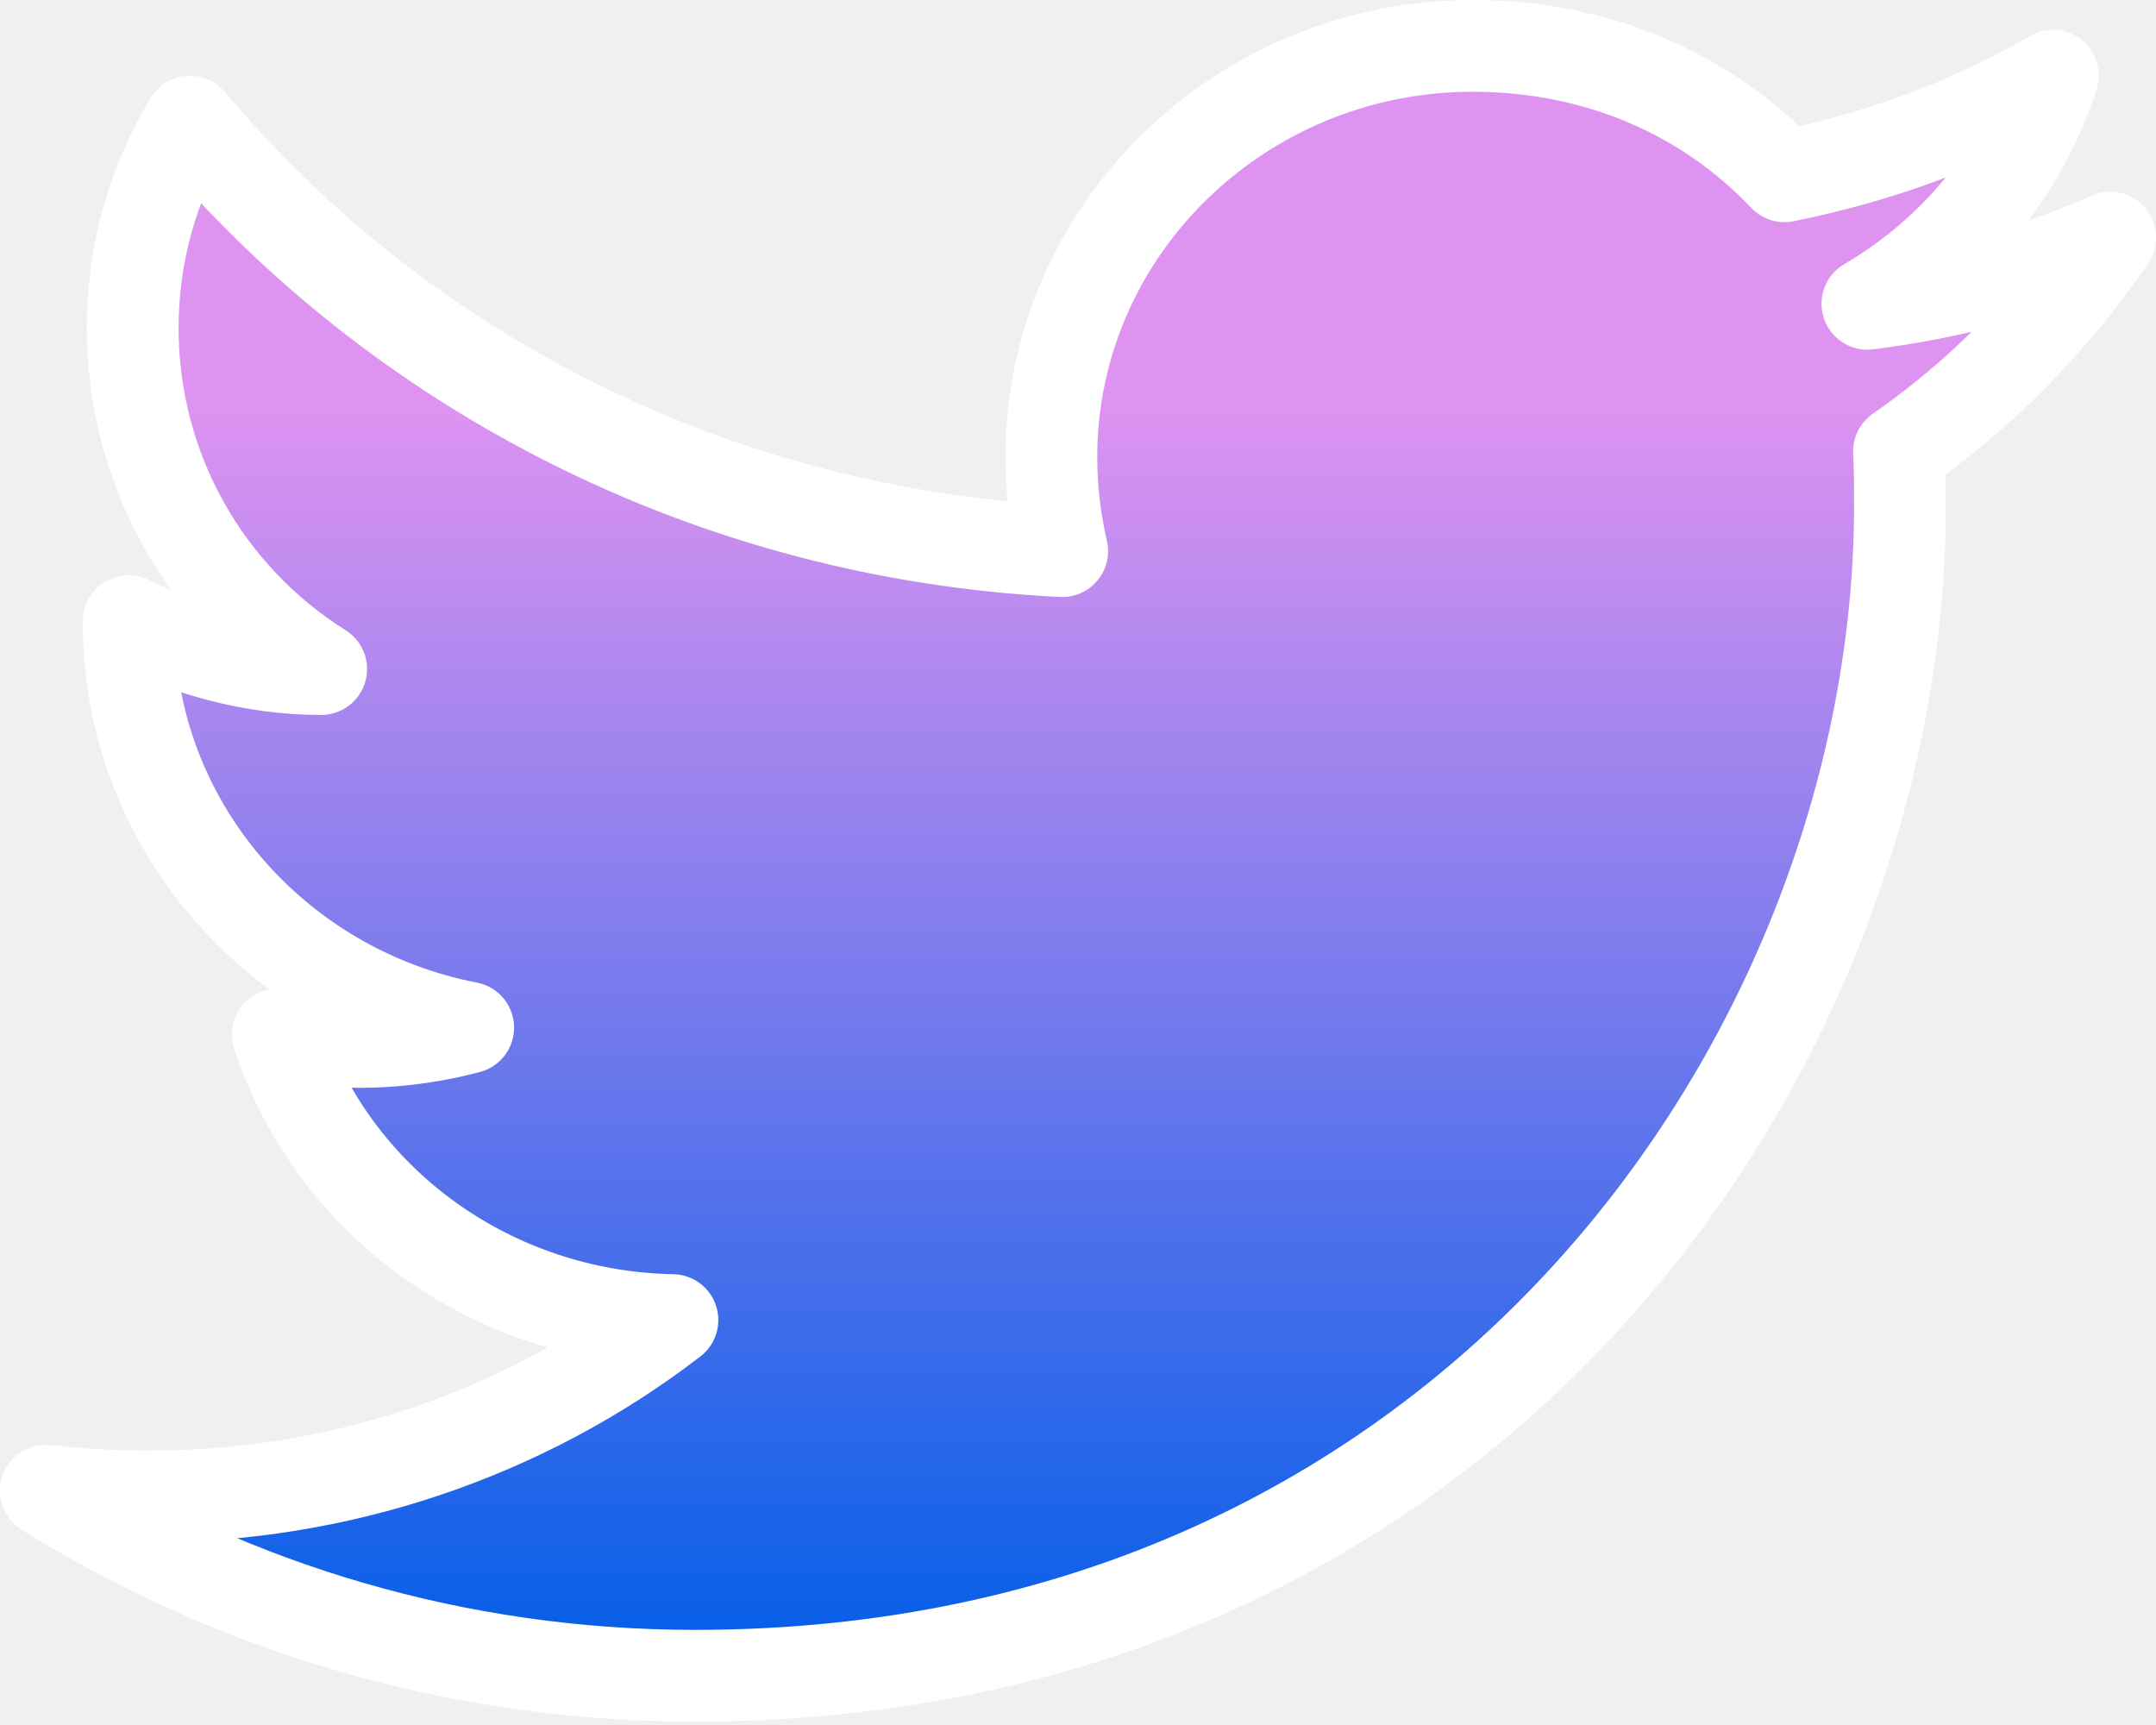
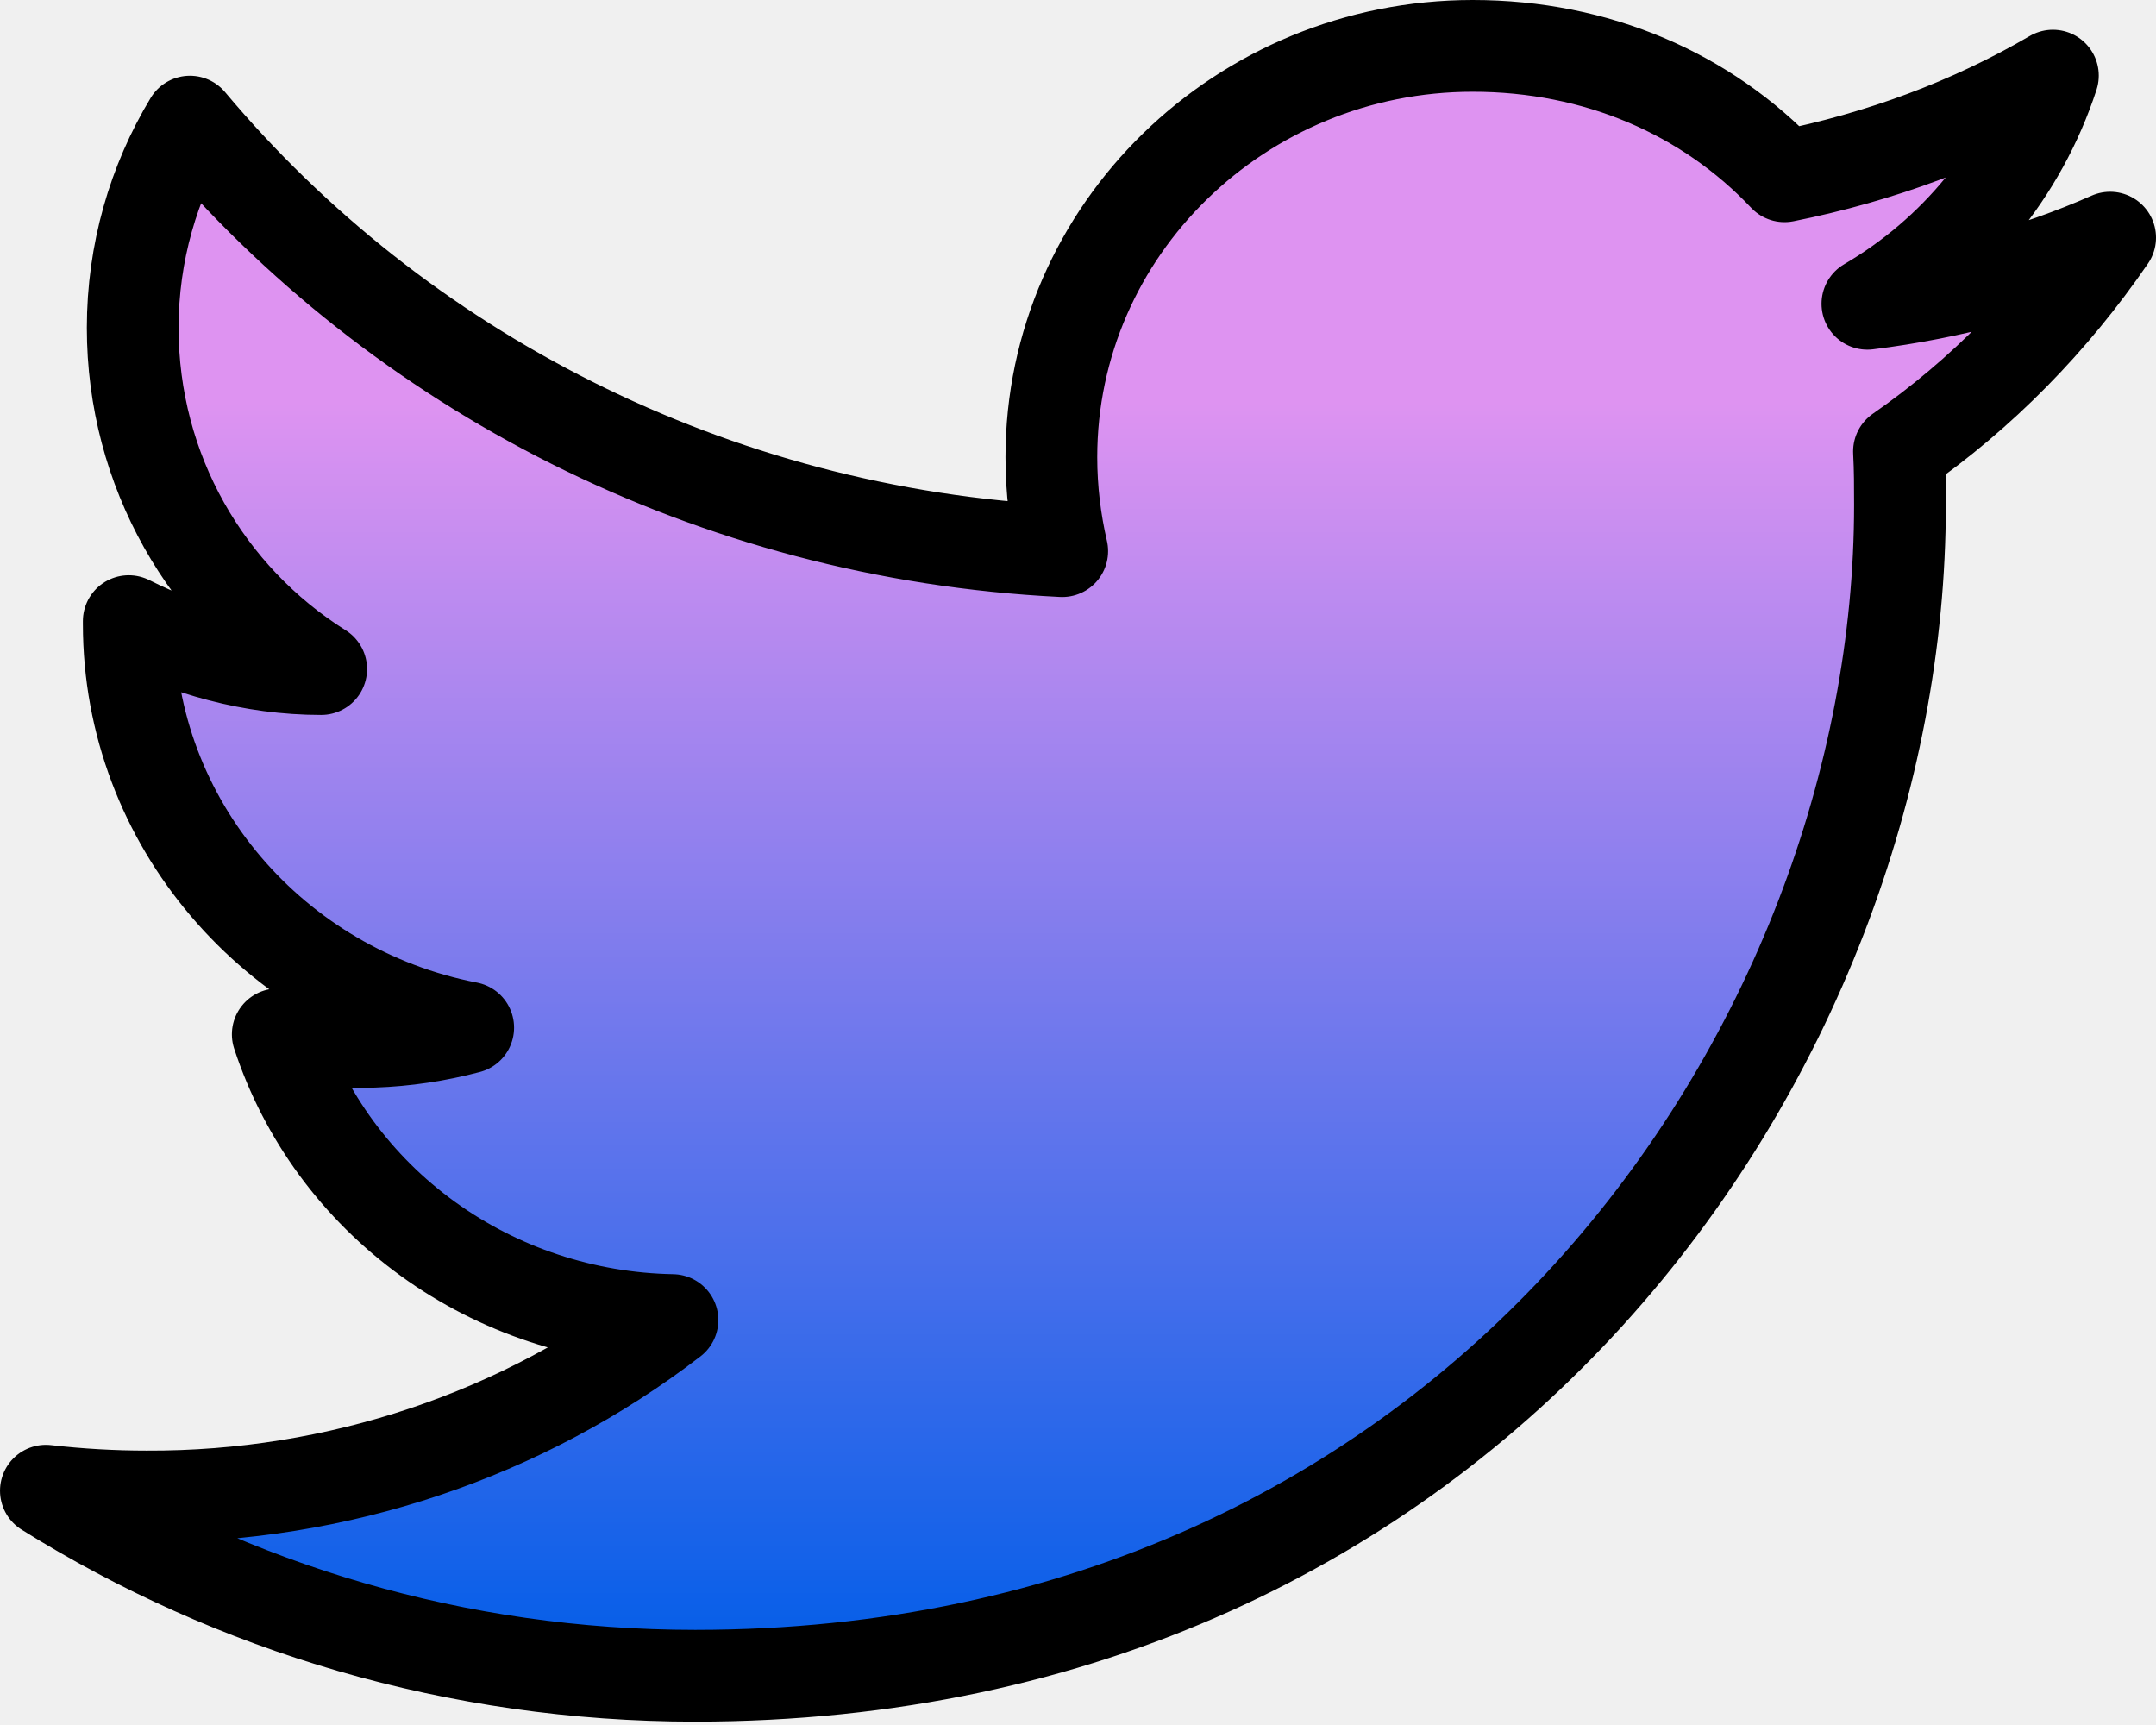
<svg xmlns="http://www.w3.org/2000/svg" viewBox="0 0 235 188">
+   <style>
+     path {
+       stroke: #000;
+       }
+ 
+     @media (prefers-color-scheme: dark) {
+       path {
+         stroke: #fff;
+       }
+     }  
+   </style>
  <path d="M230 25.898c-8.282 3.657-17.208 6.06-26.458 7.21 9.465-5.538 16.778-14.315 20.22-24.868-8.927 5.224-18.822 8.882-29.254 10.971C186.011 10.225 174.073 5 160.521 5c-25.275 0-45.925 20.062-45.925 44.826 0 3.553.43 7.001 1.183 10.24-38.288-1.881-72.383-19.748-95.076-46.811-3.979 6.583-6.238 14.315-6.238 22.465 0 15.569 8.066 29.361 20.543 37.198-7.636 0-14.735-2.09-20.973-5.224v.314c0 21.734 15.918 39.915 36.998 43.99-6.768 1.799-13.873 2.05-20.758.731 2.921 8.908 8.642 16.702 16.359 22.287 7.717 5.585 17.041 8.681 26.662 8.851-16.309 12.543-36.525 19.323-57.325 19.226-3.657 0-7.314-.209-10.97-.627 20.435 12.748 44.742 20.167 70.77 20.167 84.751 0 131.321-68.336 131.321-127.582 0-1.985 0-3.866-.107-5.851 9.034-6.269 16.778-14.21 23.016-23.301v0Z" fill="url(#a)" stroke="#fff" stroke-width="10" stroke-linecap="round" stroke-linejoin="round" />
  <defs>
    <linearGradient id="a" x1="117.5" y1="5" x2="117.5" y2="182.632" gradientUnits="userSpaceOnUse">
      <stop offset=".219" stop-color="#DE93F1" />
      <stop offset="1" stop-color="#005DE8" />
      <stop offset="1" stop-color="#745EFF" />
    </linearGradient>
  </defs>
</svg>
